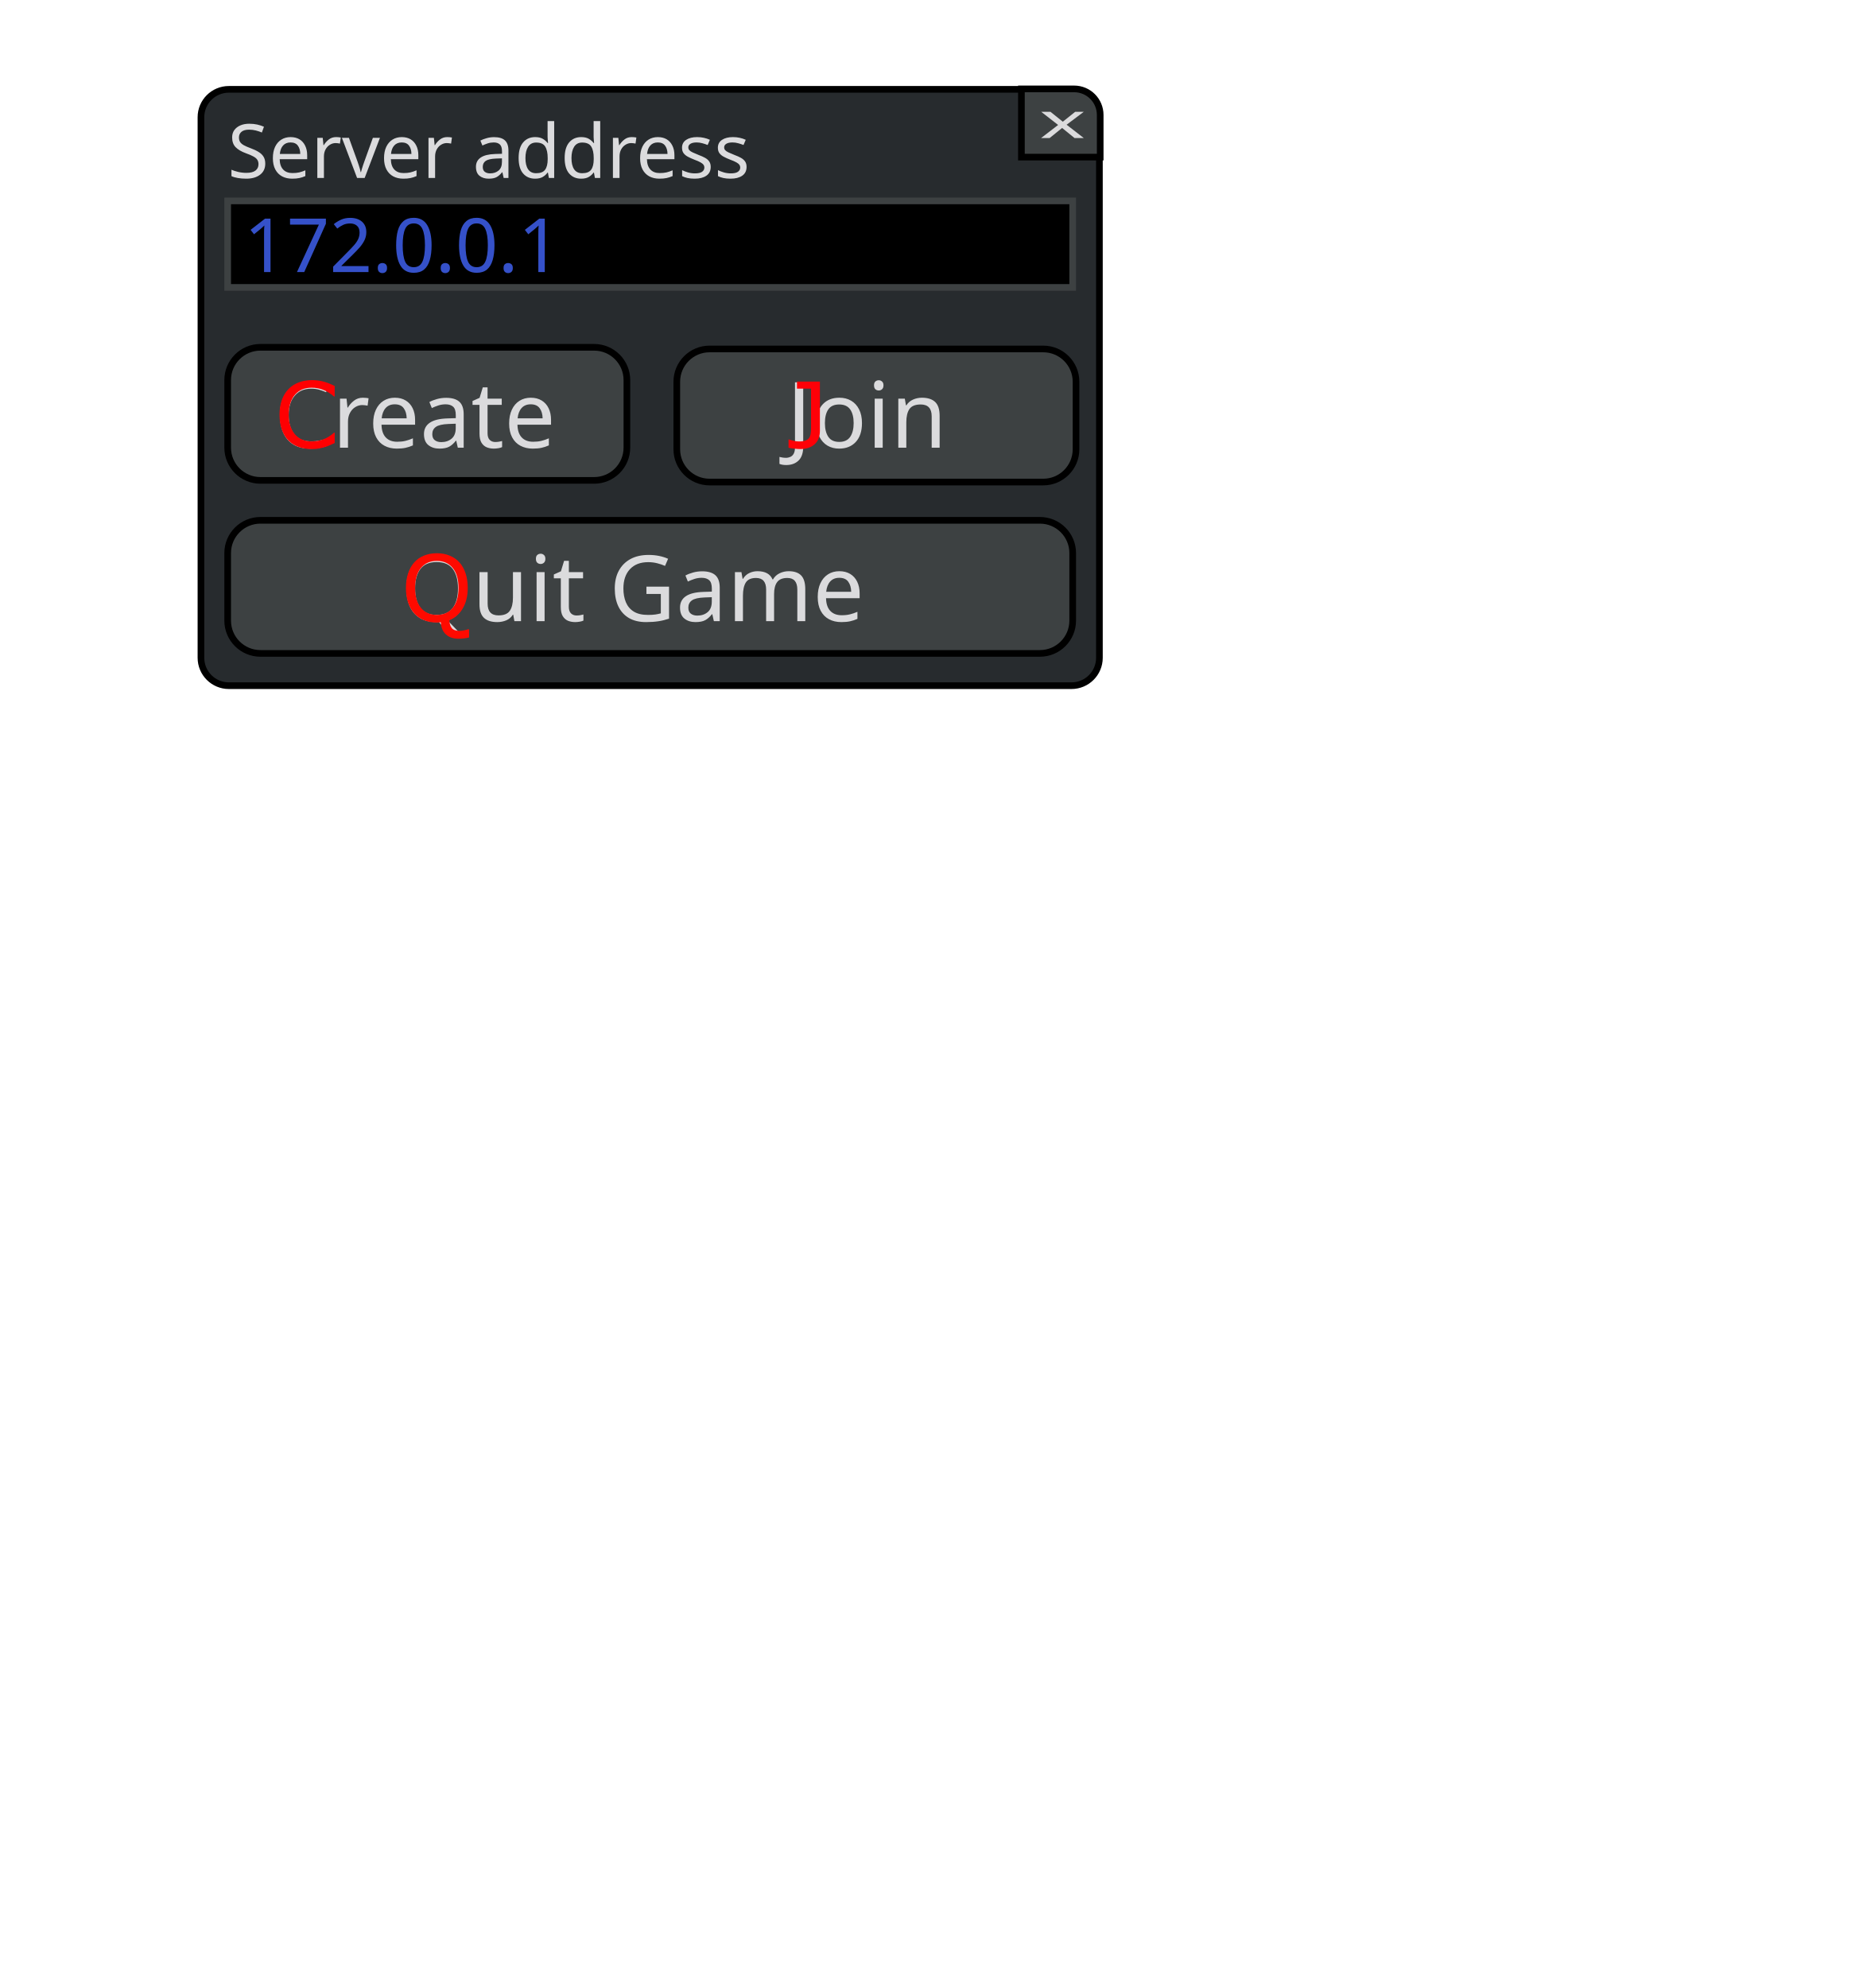
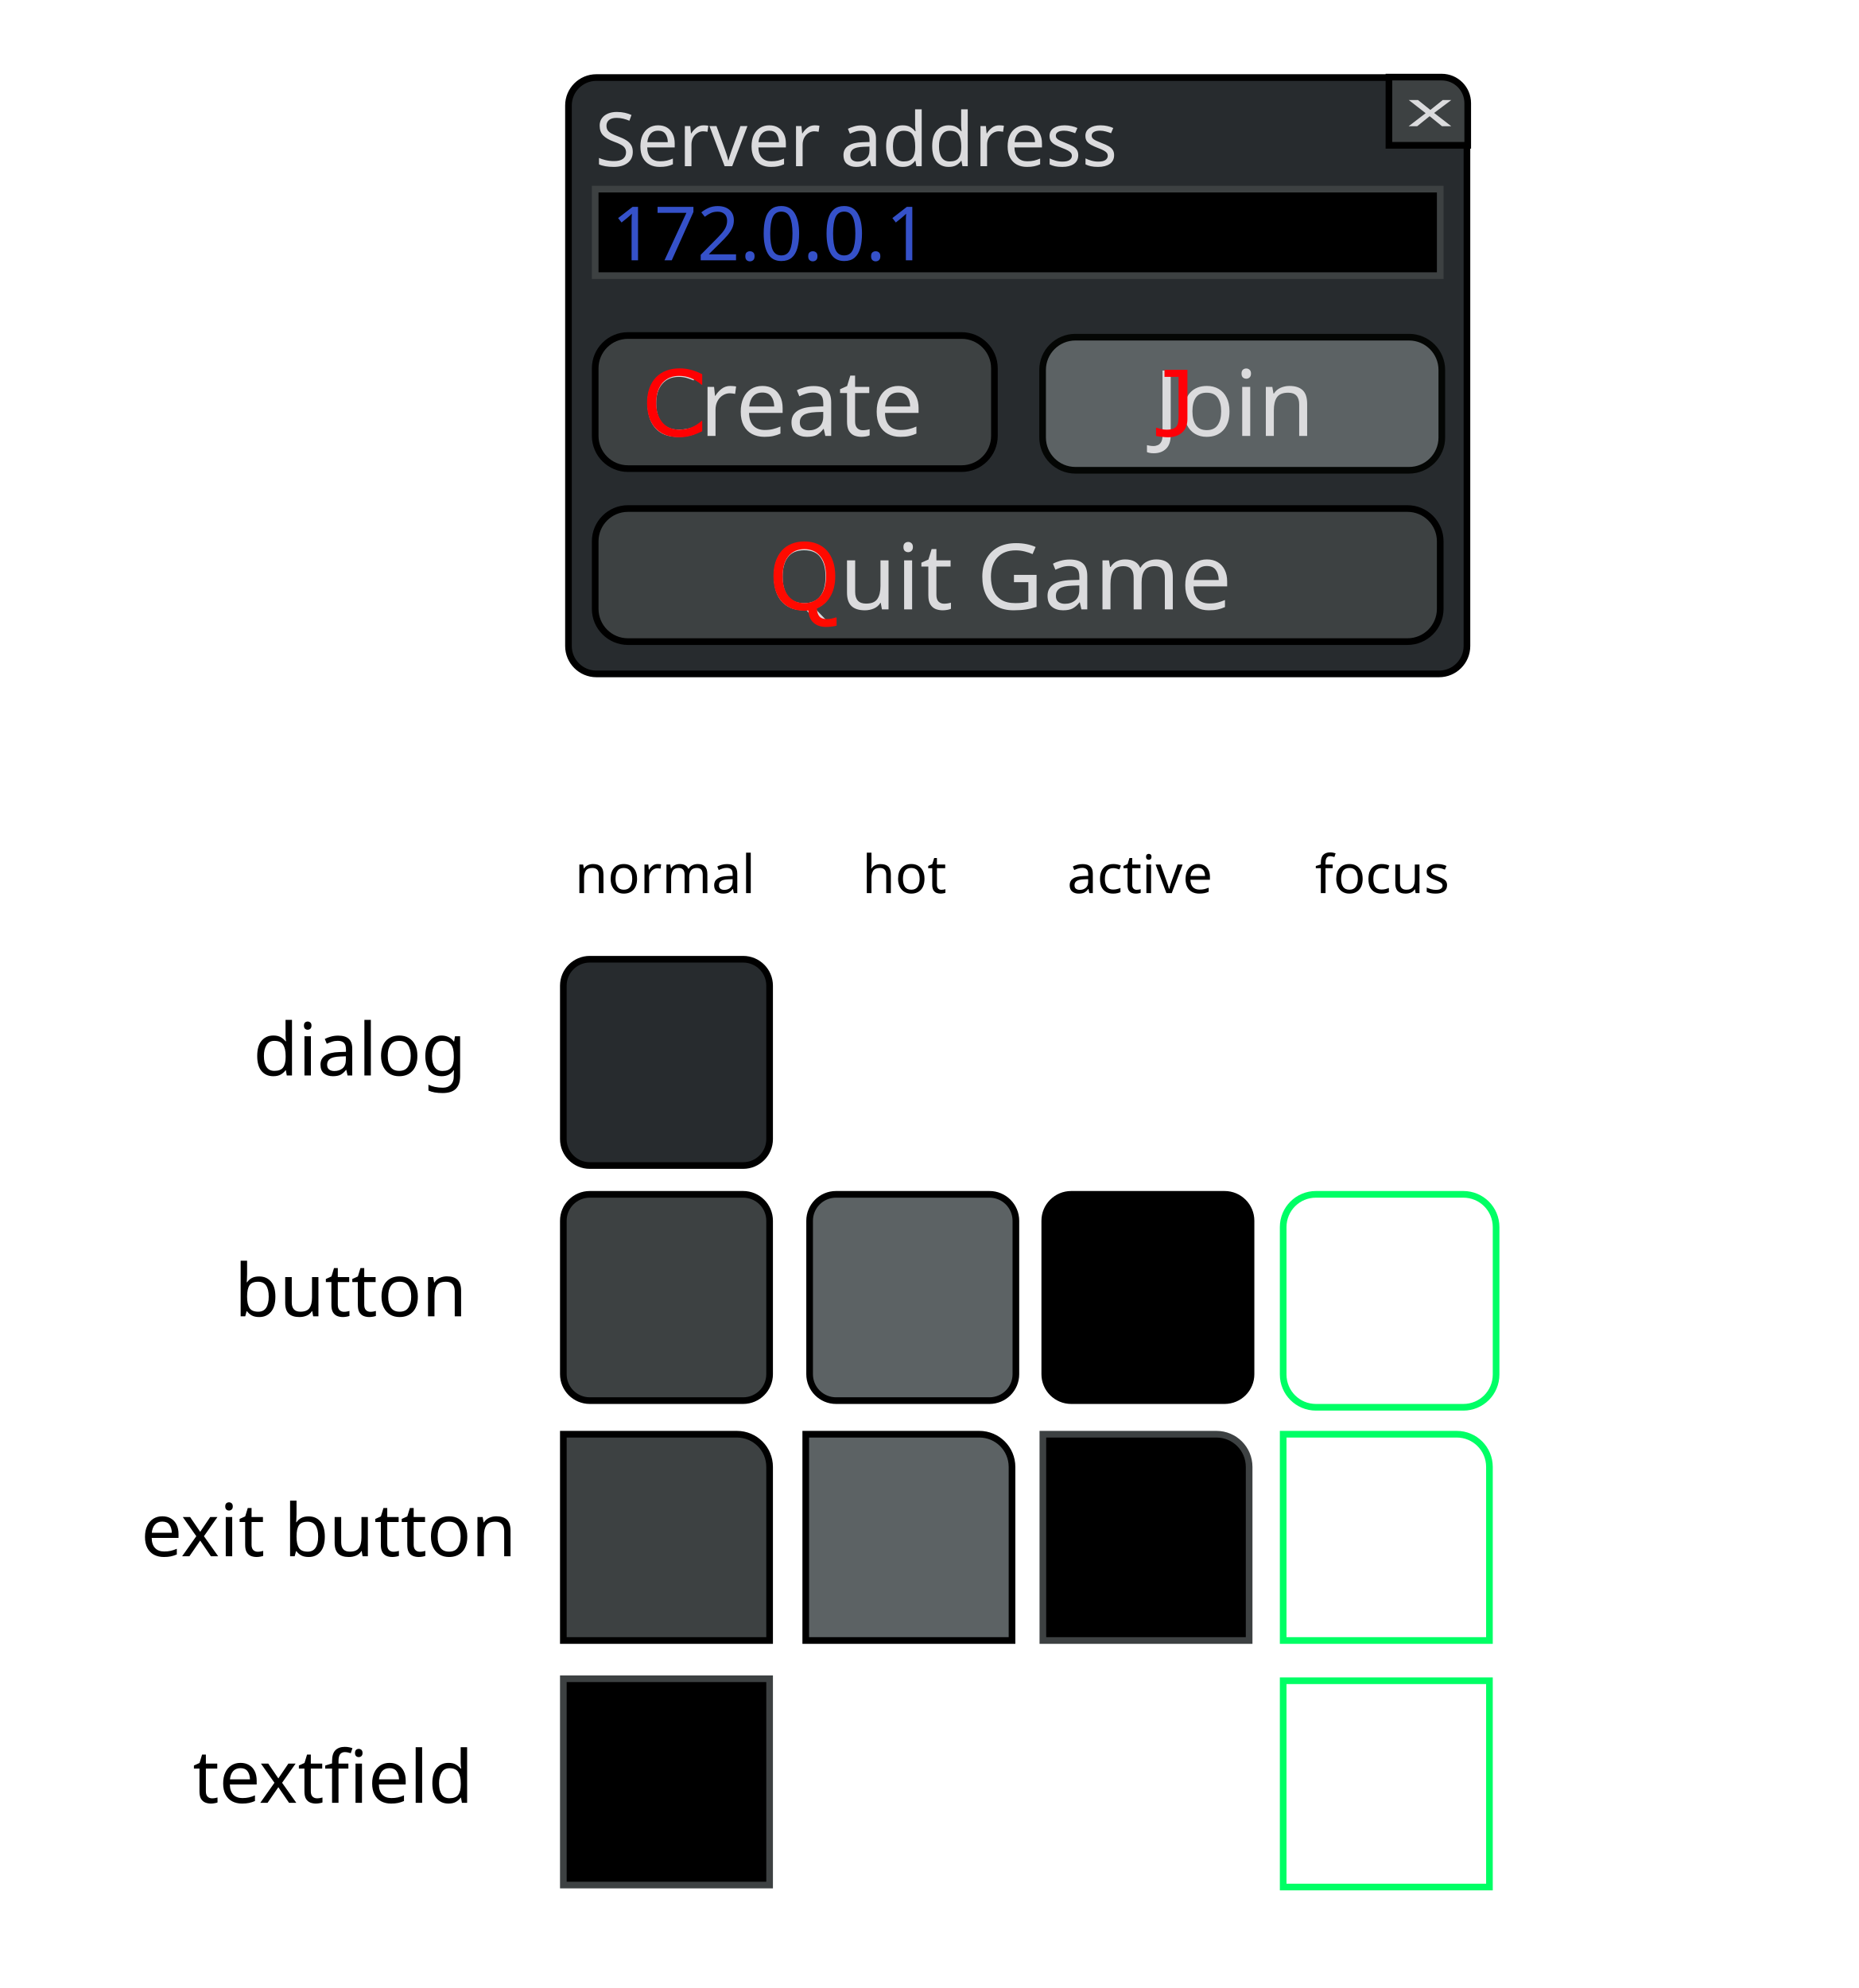
<svg xmlns="http://www.w3.org/2000/svg" id="dialog-background" version="1.1" width="558.75" height="597.5" viewBox="0 0 558.75 597.5">
  <defs id="defs4140" />
  <flowRoot xml:space="preserve" id="flowRoot4184" style="fill:black;stroke:none;stroke-opacity:1;stroke-width:1px;stroke-linejoin:miter;stroke-linecap:butt;fill-opacity:1;font-family:sans-serif;font-style:normal;font-weight:normal;font-size:40px;line-height:125%;letter-spacing:0px;word-spacing:0px">
    <flowRegion id="flowRegion4186">
      <rect id="rect4188" width="104.158" height="77.415" x="275.877" y="406.075" />
    </flowRegion>
    <flowPara id="flowPara4190" />
  </flowRoot>
  <flowRoot xml:space="preserve" id="flowRoot4323" style="fill:black;stroke:none;stroke-opacity:1;stroke-width:1px;stroke-linejoin:miter;stroke-linecap:butt;fill-opacity:1;font-family:sans-serif;font-style:normal;font-weight:normal;font-size:40px;line-height:125%;letter-spacing:0px;word-spacing:0px">
    <flowRegion id="flowRegion4325">
      <rect id="rect4327" width="401" height="249" x="98" y="338.5" />
    </flowRegion>
    <flowPara id="flowPara4329" />
  </flowRoot>
-   <rect style="fill:#272b2e;fill-opacity:1;stroke:#000000;stroke-width:2;stroke-miterlimit:4;stroke-dasharray:none;stroke-opacity:1" id="rect4146-7-4" width="270.064" height="179.235" x="60.401" y="26.85" ry="8.387" />
-   <g transform="translate(34.01841,-17.5327)" id="g4508-3-4" style="stroke:#3d4142;stroke-width:2;stroke-miterlimit:4;stroke-dasharray:none;stroke-opacity:1">
-     <rect y="77.915" x="34.415" height="26" width="254" id="rect4195-1-2" style="fill:#000000;fill-opacity:1;stroke:#3d4142;stroke-width:2;stroke-miterlimit:4;stroke-dasharray:none;stroke-opacity:1" />
+   <rect style="fill:#272b2e;fill-opacity:1;stroke:#000000;stroke-width:2;stroke-miterlimit:4;stroke-opacity:1;stroke-dasharray:none" id="rect4146-7-4" width="270.064" height="179.235" x="170.873" y="23.309" ry="8.387" />
+   <g transform="translate(144.4902,-21.07346)" id="g4508-3-4" style="stroke:#3d4142;stroke-width:2;stroke-miterlimit:4;stroke-opacity:1;stroke-dasharray:none;fill:#000000;fill-opacity:1">
+     <rect y="77.915" x="34.415" height="26" width="254" id="rect4195-1-2" style="fill:#000000;fill-opacity:1;stroke:#3d4142;stroke-width:2;stroke-miterlimit:4;stroke-opacity:1;stroke-dasharray:none" />
  </g>
-   <text xml:space="preserve" style="font-style:normal;font-weight:normal;font-size:40px;line-height:125%;font-family:sans-serif;letter-spacing:0px;word-spacing:0px;fill:#dbdbdd;fill-opacity:1;stroke:none;stroke-width:1px;stroke-linecap:butt;stroke-linejoin:miter;stroke-opacity:1" x="68.433" y="53.483" id="text4197-0-2">
-     <tspan id="tspan4199-4-9" x="68.433" y="53.483" style="font-size:22.5px;fill:#dbdbdd;fill-opacity:1">Server address</tspan>
+   <text xml:space="preserve" style="font-size:40px;font-style:normal;font-weight:normal;line-height:125%;letter-spacing:0px;word-spacing:0px;fill:#dbdbdd;fill-opacity:1;stroke:none;font-family:sans-serif" x="178.905" y="49.942" id="text4197-0-2">
+     <tspan id="tspan4199-4-9" x="178.905" y="49.942" style="font-size:22.5px;fill:#dbdbdd;fill-opacity:1">Server address</tspan>
  </text>
-   <text xml:space="preserve" style="font-style:normal;font-weight:normal;font-size:40px;line-height:125%;font-family:sans-serif;letter-spacing:0px;word-spacing:0px;fill:#3551c9;fill-opacity:1;stroke:none;stroke-width:1px;stroke-linecap:butt;stroke-linejoin:miter;stroke-opacity:1" x="73.323" y="81.775" id="text4197-7-4-5">
-     <tspan id="tspan4199-0-9-4" x="73.323" y="81.775" style="font-size:22.5px;fill:#3551c9;fill-opacity:1">172.0.0.1</tspan>
+   <text xml:space="preserve" style="font-size:40px;font-style:normal;font-weight:normal;line-height:125%;letter-spacing:0px;word-spacing:0px;fill:#3551c9;fill-opacity:1;stroke:none;font-family:sans-serif" x="183.795" y="78.234" id="text4197-7-4-5">
+     <tspan id="tspan4199-0-9-4" x="183.795" y="78.234" style="font-size:22.5px;fill:#3551c9;fill-opacity:1">172.0.0.1</tspan>
  </text>
-   <rect style="fill:#3d4142;fill-opacity:1;stroke:#000000;stroke-width:2;stroke-miterlimit:4;stroke-dasharray:none;stroke-opacity:1" id="rect4219-91-7" width="120" height="40" x="68.433" y="104.382" ry="9.853" />
-   <rect style="fill:#3d4142;fill-opacity:1;stroke:#000000;stroke-width:2;stroke-miterlimit:4;stroke-dasharray:none;stroke-opacity:1" id="rect4219-9-6-3" width="254" height="40" x="68.433" y="156.382" ry="9.853" />
-   <text xml:space="preserve" style="font-style:normal;font-weight:normal;font-size:40px;line-height:125%;font-family:sans-serif;letter-spacing:0px;word-spacing:0px;fill:#dbdbdd;fill-opacity:1;stroke:none;stroke-width:1px;stroke-linecap:butt;stroke-linejoin:miter;stroke-opacity:1" x="120.474" y="186.69" id="text4266-2-3-1">
-     <tspan id="tspan4268-6-5-6" x="120.474" y="186.69" style="font-size:27.5px;fill:#dbdbdd;fill-opacity:1">Quit Game</tspan>
+   <rect style="fill:#3d4142;fill-opacity:1;stroke:#000000;stroke-width:2;stroke-miterlimit:4;stroke-opacity:1;stroke-dasharray:none" id="rect4219-91-7" width="120" height="40" x="178.905" y="100.841" ry="9.853" />
+   <rect style="fill:#3d4142;fill-opacity:1;stroke:#000000;stroke-width:2;stroke-miterlimit:4;stroke-opacity:1;stroke-dasharray:none" id="rect4219-9-6-3" width="254" height="40" x="178.905" y="152.841" ry="9.853" />
+   <text xml:space="preserve" style="font-size:40px;font-style:normal;font-weight:normal;line-height:125%;letter-spacing:0px;word-spacing:0px;fill:#dbdbdd;fill-opacity:1;stroke:none;font-family:sans-serif" x="230.946" y="183.149" id="text4266-2-3-1">
+     <tspan id="tspan4268-6-5-6" x="230.946" y="183.149" style="font-size:27.5px;fill:#dbdbdd;fill-opacity:1">Quit Game</tspan>
  </text>
-   <text xml:space="preserve" style="font-style:normal;font-weight:normal;font-size:40px;line-height:125%;font-family:sans-serif;letter-spacing:0px;word-spacing:0px;fill:#dbdbdd;fill-opacity:1;stroke:none;stroke-width:1px;stroke-linecap:butt;stroke-linejoin:miter;stroke-opacity:1" x="82.474" y="134.551" id="text4266-3-1-3">
-     <tspan id="tspan4268-2-7-3" x="82.474" y="134.551" style="font-size:27.5px;fill:#dbdbdd;fill-opacity:1">Create</tspan>
+   <text xml:space="preserve" style="font-size:40px;font-style:normal;font-weight:normal;line-height:125%;letter-spacing:0px;word-spacing:0px;fill:#dbdbdd;fill-opacity:1;stroke:none;font-family:sans-serif" x="192.946" y="131.01" id="text4266-3-1-3">
+     <tspan id="tspan4268-2-7-3" x="192.946" y="131.01" style="font-size:27.5px;fill:#dbdbdd;fill-opacity:1">Create</tspan>
  </text>
-   <rect style="fill:#3d4142;fill-opacity:1;stroke:#000000;stroke-width:2;stroke-miterlimit:4;stroke-dasharray:none;stroke-opacity:1" id="rect4219-2-7-6" width="120" height="40" x="203.433" y="104.882" ry="9.853" />
-   <text xml:space="preserve" style="font-style:normal;font-weight:normal;font-size:40px;line-height:125%;font-family:sans-serif;letter-spacing:0px;word-spacing:0px;fill:#dbdbdd;fill-opacity:1;stroke:none;stroke-width:1px;stroke-linecap:butt;stroke-linejoin:miter;stroke-opacity:1" x="236.428" y="134.551" id="text4266-7-3">
-     <tspan id="tspan4268-3-8" x="236.428" y="134.551" style="font-size:27.5px;fill:#dbdbdd;fill-opacity:1">Join</tspan>
+   <rect style="fill:#5c6264;fill-opacity:1;stroke:#040604;stroke-width:2;stroke-miterlimit:4;stroke-opacity:1;stroke-dasharray:none" id="rect4219-2-7-6" width="120" height="40" x="313.385" y="101.341" ry="9.853" />
+   <text xml:space="preserve" style="font-size:40px;font-style:normal;font-weight:normal;line-height:125%;letter-spacing:0px;word-spacing:0px;fill:#dbdbdd;fill-opacity:1;stroke:none;font-family:sans-serif" x="346.899" y="131.01" id="text4266-7-3">
+     <tspan id="tspan4268-3-8" x="346.899" y="131.01" style="font-size:27.5px;fill:#dbdbdd;fill-opacity:1">Join</tspan>
  </text>
-   <g style="font-style:normal;font-weight:normal;font-size:40px;line-height:125%;font-family:sans-serif;letter-spacing:0px;word-spacing:0px;fill:#ff0002;fill-opacity:1;stroke:none;stroke-width:1px;stroke-linecap:butt;stroke-linejoin:miter;stroke-opacity:1" id="text4311-2-9" transform="translate(-100.5258,-279.8952)">
+   <g style="font-size:40px;font-style:normal;font-weight:normal;line-height:125%;letter-spacing:0px;word-spacing:0px;fill:#ff0002;fill-opacity:1;stroke:none;font-family:sans-serif" id="text4311-2-9" transform="translate(9.94596,-283.436)">
    <path d="m 201.127,413.05 q -0.739,0.322 -1.343,0.604 -0.591,0.282 -1.558,0.591 -0.819,0.255 -1.786,0.43 -0.953,0.188 -2.108,0.188 -2.175,0 -3.961,-0.604 -1.772,-0.618 -3.088,-1.92 -1.289,-1.276 -2.014,-3.236 -0.725,-1.974 -0.725,-4.579 0,-2.471 0.698,-4.418 0.698,-1.947 2.014,-3.29 1.276,-1.302 3.075,-1.987 1.813,-0.685 4.015,-0.685 1.611,0 3.209,0.389 1.611,0.389 3.572,1.37 l 0,3.156 -0.201,0 q -1.652,-1.383 -3.276,-2.014 -1.625,-0.631 -3.478,-0.631 -1.517,0 -2.739,0.497 -1.208,0.483 -2.162,1.517 -0.927,1.007 -1.45,2.551 -0.51,1.531 -0.51,3.545 0,2.108 0.564,3.625 0.577,1.517 1.477,2.471 0.94,0.994 2.189,1.477 1.262,0.47 2.659,0.47 1.92,0 3.599,-0.658 1.678,-0.658 3.142,-1.974 l 0.188,0 0,3.115 z" style="font-size:27.5px;fill:#ff0002;fill-opacity:1" id="path4338-5-5" />
  </g>
-   <g style="font-style:normal;font-weight:normal;font-size:40px;line-height:125%;font-family:sans-serif;letter-spacing:0px;word-spacing:0px;fill:#ff0007;fill-opacity:1;stroke:none;stroke-width:1px;stroke-linecap:butt;stroke-linejoin:miter;stroke-opacity:1" id="text4315-3-4" transform="translate(-126.5724,-278.8147)">
+   <g style="font-size:40px;font-style:normal;font-weight:normal;line-height:125%;letter-spacing:0px;word-spacing:0px;fill:#ff0007;fill-opacity:1;stroke:none;font-family:sans-serif" id="text4315-3-4" transform="translate(-16.10066,-282.3554)">
    <path d="m 373.017,408.303 q 0,2.632 -1.611,4.055 -1.598,1.423 -4.297,1.423 -0.645,0 -1.719,-0.121 -1.074,-0.107 -1.799,-0.269 l 0,-2.484 0.148,0 q 0.551,0.188 1.356,0.389 0.806,0.201 1.652,0.201 1.235,0 1.96,-0.282 0.739,-0.282 1.088,-0.806 0.363,-0.537 0.457,-1.316 0.107,-0.779 0.107,-1.799 l 0,-11.669 -4.23,0 0,-2.122 6.888,0 0,14.797 z" style="font-size:27.5px;fill:#ff0007;fill-opacity:1" id="path4335-9-1" />
  </g>
-   <g style="font-style:normal;font-weight:normal;font-size:40px;line-height:125%;font-family:sans-serif;letter-spacing:0px;word-spacing:0px;fill:#ff0a00;fill-opacity:1;stroke:none;stroke-width:1px;stroke-linecap:butt;stroke-linejoin:miter;stroke-opacity:1" id="text4319-4-3" transform="translate(-225.5258,-295.8098)">
+   <g style="font-size:40px;font-style:normal;font-weight:normal;line-height:125%;letter-spacing:0px;word-spacing:0px;fill:#ff0a00;fill-opacity:1;stroke:none;font-family:sans-serif" id="text4319-4-3" transform="translate(-115.054,-299.3506)">
    <path d="m 366.518,487.401 q -0.806,0.201 -1.598,0.282 -0.779,0.094 -1.598,0.094 -2.336,0 -3.76,-1.289 -1.41,-1.276 -1.531,-3.666 -0.322,0.054 -0.631,0.067 -0.295,0.027 -0.577,0.027 -2.108,0 -3.84,-0.698 -1.719,-0.698 -2.927,-2.028 -1.208,-1.329 -1.866,-3.263 -0.645,-1.934 -0.645,-4.418 0,-2.444 0.645,-4.377 0.645,-1.947 1.88,-3.33 1.182,-1.316 2.927,-2.014 1.759,-0.698 3.827,-0.698 2.148,0 3.854,0.712 1.719,0.698 2.914,2.001 1.222,1.343 1.866,3.29 0.658,1.947 0.658,4.418 0,3.666 -1.504,6.177 -1.49,2.511 -4.015,3.518 0.054,1.531 0.725,2.377 0.671,0.846 2.444,0.846 0.551,0 1.302,-0.175 0.765,-0.161 1.088,-0.295 l 0.363,0 0,2.444 z m -3.169,-14.891 q 0,-3.894 -1.746,-6.002 -1.746,-2.122 -4.767,-2.122 -3.048,0 -4.794,2.122 -1.732,2.108 -1.732,6.002 0,3.934 1.772,6.029 1.772,2.081 4.753,2.081 2.981,0 4.74,-2.081 1.772,-2.095 1.772,-6.029 z" style="font-size:27.5px;fill:#ff0a00;fill-opacity:1" id="path4332-4-5" />
  </g>
-   <g id="g4517-1-4" transform="translate(34.01841,-17.2827)">
-     <path id="rect4487-5-6" d="m 273,44 0,20.5 23.68,0 0,-12.658 C 296.68,47.498 293.182,44 288.838,44 L 273,44 Z" style="fill:#3d4142;fill-opacity:1;stroke:#000000;stroke-width:2;stroke-miterlimit:4;stroke-dasharray:none;stroke-opacity:1" />
-     <g transform="matrix(0.6014645,0,0,0.3610502,88.57316,-102.0757)" id="text4180-7-8" style="font-style:normal;font-weight:normal;font-size:40px;line-height:125%;font-family:sans-serif;letter-spacing:0px;word-spacing:0px;fill:#dbdbdd;fill-opacity:1;stroke:none;stroke-width:1px;stroke-linecap:butt;stroke-linejoin:miter;stroke-opacity:1">
+   <g id="g4517-1-4" transform="translate(144.4902,-20.82346)">
+     <path id="rect4487-5-6" d="m 273,44 0,20.5 23.68,0 0,-12.658 C 296.68,47.498 293.182,44 288.838,44 L 273,44 z" style="fill:#3d4142;fill-opacity:1;stroke:#000000;stroke-width:2;stroke-miterlimit:4;stroke-opacity:1;stroke-dasharray:none" />
+     <g transform="matrix(0.6014645,0,0,0.3610502,88.57316,-102.0757)" id="text4180-7-8" style="font-size:40px;font-style:normal;font-weight:normal;line-height:125%;letter-spacing:0px;word-spacing:0px;fill:#dbdbdd;fill-opacity:1;stroke:none;font-family:sans-serif">
      <path style="fill:#dbdbdd;fill-opacity:1" id="path4193-7-8" d="m 337.789,445.486 -4.629,0 -6.191,-8.379 -6.23,8.379 -4.277,0 8.516,-10.879 -8.438,-10.938 4.629,0 6.152,8.242 6.172,-8.242 4.297,0 -8.574,10.742 8.574,11.074 z" />
    </g>
  </g>
+   <rect style="fill:#000000;fill-opacity:1;stroke:#3d4142;stroke-width:2;stroke-miterlimit:4;stroke-opacity:1;stroke-dasharray:none" id="textfield" width="62" height="62" x="169.33" y="504.556" ry="0" />
+   <path style="fill:#3d4142;fill-opacity:1;stroke:#000000;stroke-width:2;stroke-miterlimit:4;stroke-opacity:1;stroke-dasharray:none" d="m 169.33,431.058 0,62 62,0 0,-52.156 c 0,-5.458 -4.385,-9.844 -9.844,-9.844 l -52.156,0 z" id="rect3810" />
+   <text xml:space="preserve" style="font-size:40px;font-style:normal;font-weight:normal;line-height:125%;letter-spacing:0px;word-spacing:0px;fill:#000000;fill-opacity:1;stroke:none;font-family:Sans" x="76.11" y="323.246" id="text3834">
+     <tspan id="tspan3836" x="76.11" y="323.246" style="font-size:22px">dialog</tspan>
+   </text>
+   <text xml:space="preserve" style="font-size:40px;font-style:normal;font-weight:normal;line-height:125%;letter-spacing:0px;word-spacing:0px;fill:#000000;fill-opacity:1;stroke:none;font-family:Sans" x="42.378" y="467.74" id="text3838">
+     <tspan id="tspan3840" x="42.378" y="467.74" style="font-size:22px">exit button</tspan>
+   </text>
+   <text xml:space="preserve" style="font-size:40px;font-style:normal;font-weight:normal;line-height:125%;letter-spacing:0px;word-spacing:0px;fill:#000000;fill-opacity:1;stroke:none;font-family:Sans" x="70.46" y="395.626" id="text3842">
+     <tspan id="tspan3844" x="70.46" y="395.626" style="font-size:22px">button</tspan>
+   </text>
+   <text xml:space="preserve" style="font-size:40px;font-style:normal;font-weight:normal;line-height:125%;letter-spacing:0px;word-spacing:0px;fill:#000000;fill-opacity:1;stroke:none;font-family:Sans" x="57.928" y="541.855" id="text3846">
+     <tspan id="tspan3848" x="57.928" y="541.855" style="font-size:22px">textfield</tspan>
+   </text>
+   <path style="fill:#5c6264;fill-opacity:1;stroke:#000000;stroke-width:2;stroke-miterlimit:4;stroke-opacity:1;stroke-dasharray:none" d="m 242.193,431.058 0,62 62,0 0,-52.156 c 0,-5.458 -4.385,-9.844 -9.844,-9.844 l -52.156,0 z" id="rect3810-5" />
+   <path style="fill:#000000;fill-opacity:1;stroke:#3d4142;stroke-width:2;stroke-miterlimit:4;stroke-opacity:1;stroke-dasharray:none" d="m 313.467,431.058 0,62 62,0 0,-52.156 c 0,-5.458 -4.385,-9.844 -9.844,-9.844 l -52.156,0 z" id="rect3810-5-0" />
+   <path style="fill:none;stroke:#00ff65;stroke-width:2;stroke-linecap:butt;stroke-linejoin:miter;stroke-miterlimit:4;stroke-opacity:1;stroke-dasharray:none" d="m 395.551,358.962 44.294,0 c 5.458,0 9.853,4.394 9.853,9.853 l 0,44.294 c 0,5.458 -4.394,9.853 -9.853,9.853 l -44.294,0 c -5.458,0 -9.853,-4.394 -9.853,-9.853 l 0,-44.294 c 0,-5.458 4.394,-9.853 9.853,-9.853 z" id="button-4-7-0" />
+   <rect style="fill:none;stroke:#00ff65;stroke-width:2;stroke-miterlimit:4;stroke-opacity:1;stroke-dasharray:none" id="textfield-5-7-6" width="62" height="62" x="385.699" y="505.154" ry="0" />
+   <path style="fill:none;stroke:#00ff65;stroke-width:2;stroke-miterlimit:4;stroke-opacity:1;stroke-dasharray:none" d="m 385.699,431.058 0,62 62,0 0,-52.156 c 0,-5.458 -4.385,-9.844 -9.844,-9.844 l -52.156,0 z" id="rect3810-5-0-3" />
+   <text xml:space="preserve" style="font-size:40px;font-style:normal;font-weight:normal;line-height:125%;letter-spacing:0px;word-spacing:0px;fill:#000000;fill-opacity:1;stroke:none;font-family:Sans" x="172.789" y="268.42" id="text4018">
+     <tspan id="tspan4020" x="172.789" y="268.42" style="font-size:16px">normal</tspan>
+   </text>
+   <text xml:space="preserve" style="font-size:40px;font-style:normal;font-weight:normal;line-height:125%;letter-spacing:0px;word-spacing:0px;fill:#000000;fill-opacity:1;stroke:none;font-family:Sans" x="259.184" y="268.42" id="text4022">
+     <tspan id="tspan4024" x="259.184" y="268.42" style="font-size:16px">hot</tspan>
+   </text>
+   <text xml:space="preserve" style="font-size:40px;font-style:normal;font-weight:normal;line-height:125%;letter-spacing:0px;word-spacing:0px;fill:#000000;fill-opacity:1;stroke:none;font-family:Sans" x="320.793" y="268.42" id="text4026">
+     <tspan id="tspan4028" x="320.793" y="268.42" style="font-size:16px">active</tspan>
+   </text>
+   <text xml:space="preserve" style="font-size:40px;font-style:normal;font-weight:normal;line-height:125%;letter-spacing:0px;word-spacing:0px;fill:#000000;fill-opacity:1;stroke:none;font-family:Sans" x="395.273" y="268.42" id="text4030">
+     <tspan id="tspan4032" x="395.273" y="268.42" style="font-size:16px">focus</tspan>
+   </text>
+   <rect style="fill:#272b2e;fill-opacity:1;stroke:#000000;stroke-width:2;stroke-miterlimit:4;stroke-opacity:1;stroke-dasharray:none" id="textfield-2" width="62" height="62" x="169.33" y="288.303" ry="7.946" />
+   <rect style="fill:#3d4142;fill-opacity:1;stroke:#000000;stroke-width:2;stroke-miterlimit:4;stroke-opacity:1;stroke-dasharray:none" id="textfield-2-5" width="62" height="62" x="169.33" y="358.962" ry="7.946" />
+   <rect style="fill:#5c6264;fill-opacity:1;stroke:#000000;stroke-width:2;stroke-miterlimit:4;stroke-opacity:1;stroke-dasharray:none" id="textfield-2-5-0" width="62" height="62" x="243.356" y="358.962" ry="7.946" />
+   <rect style="fill:#000000;fill-opacity:1;stroke:#000000;stroke-width:2;stroke-miterlimit:4;stroke-opacity:1;stroke-dasharray:none" id="textfield-2-5-0-3" width="62" height="62" x="314.036" y="358.962" ry="7.946" />
</svg>
